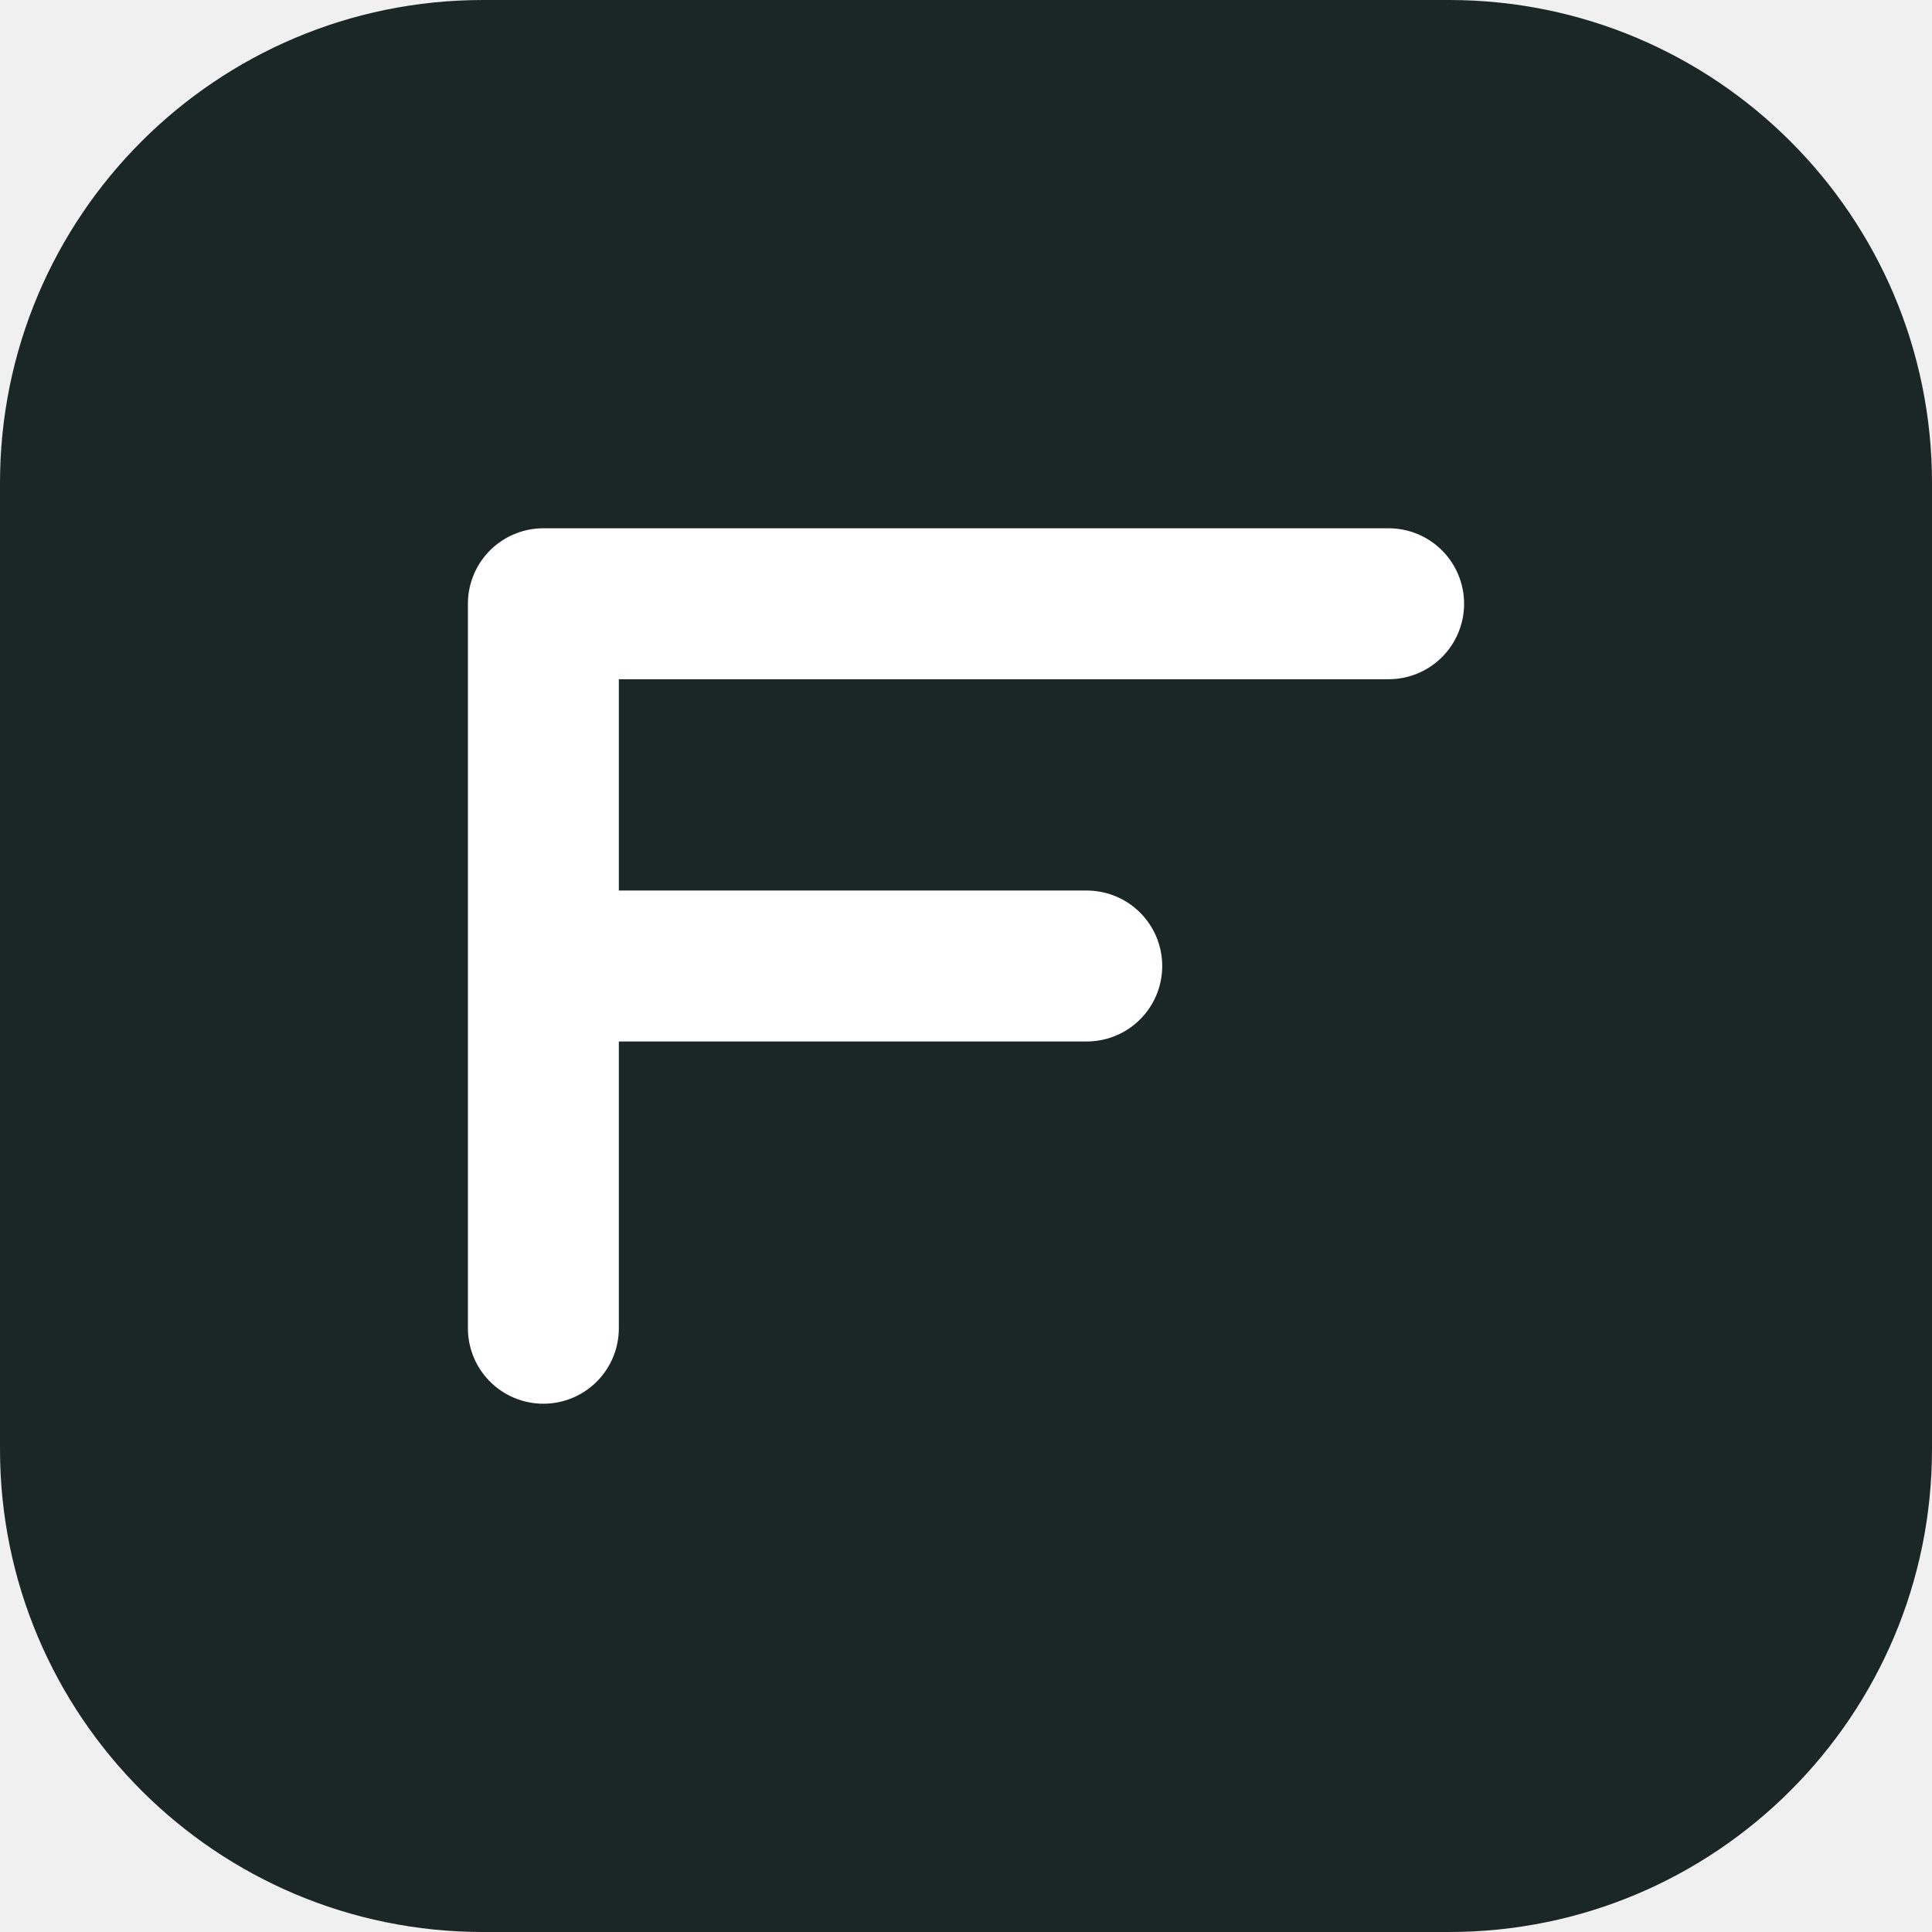
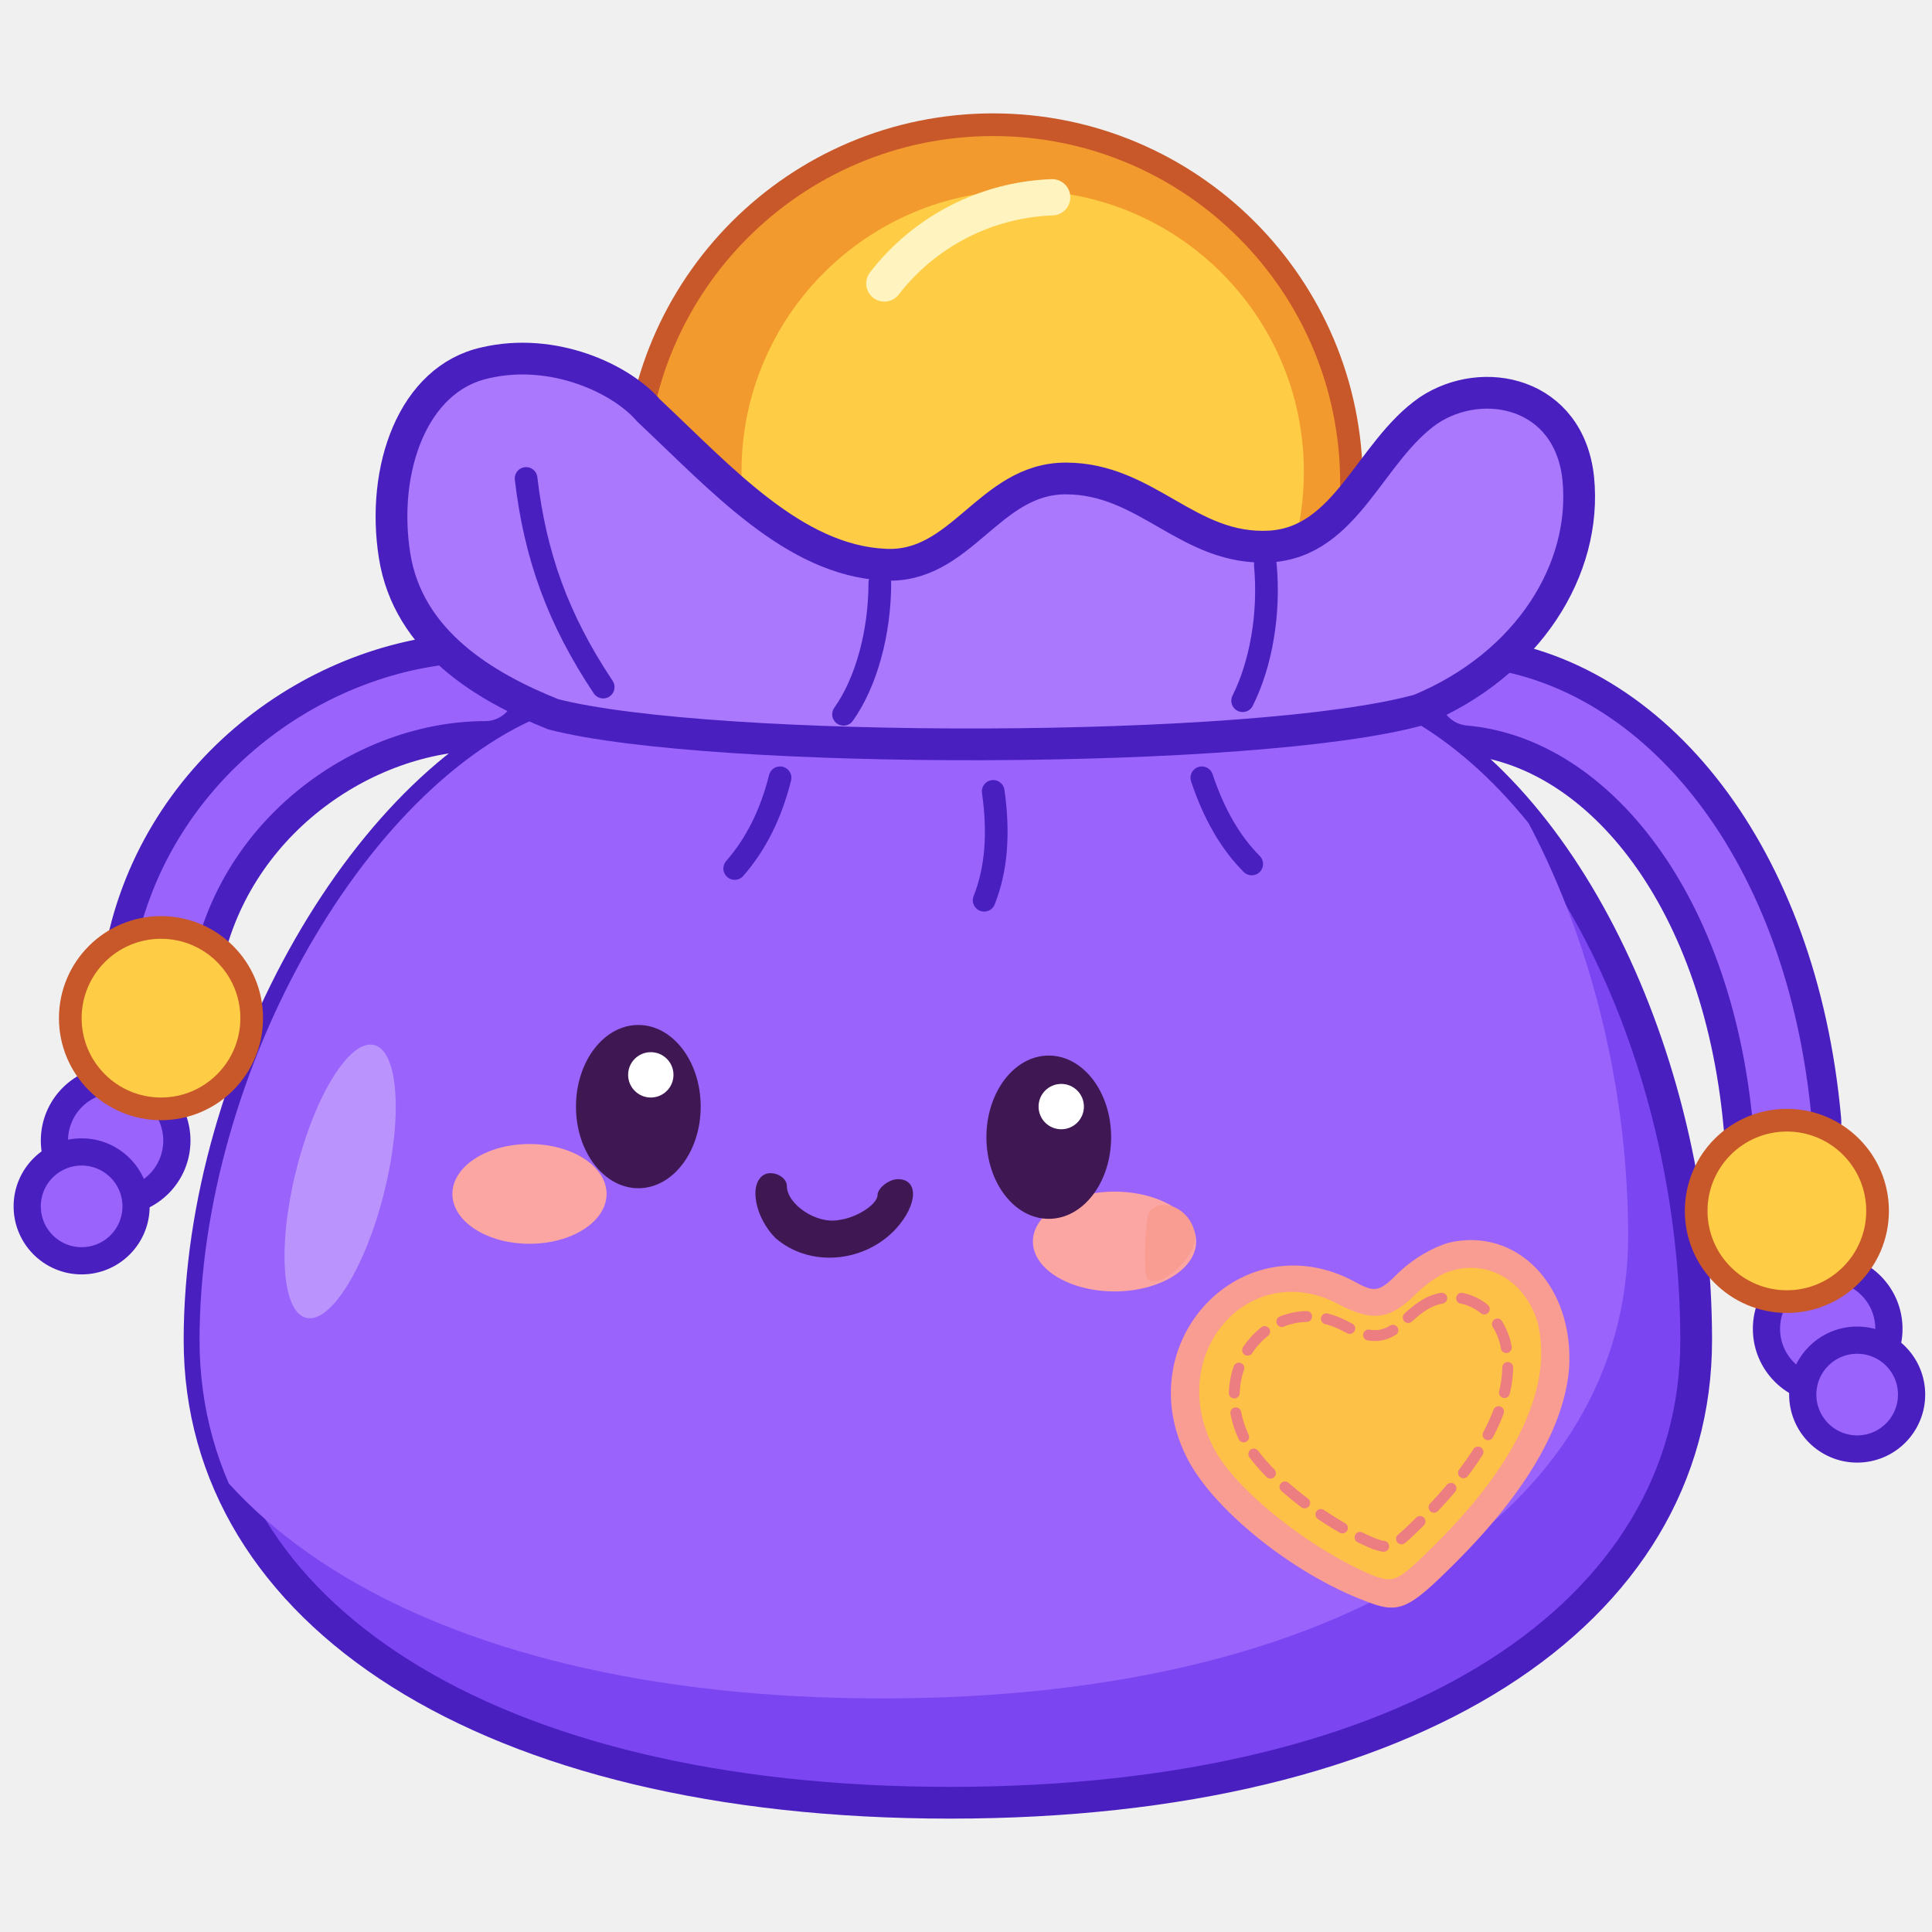
- <svg xmlns="http://www.w3.org/2000/svg" viewBox="0 0 32 32" width="32" height="32">
-   <rect width="32" height="32" rx="8" fill="#1b2724" />
-   <path d="M9 22V10h14M9 16h9" fill="none" stroke="#fff" stroke-width="2.5" stroke-linecap="round" stroke-linejoin="round" />
+ <svg xmlns="http://www.w3.org/2000/svg" viewBox="86 89 852 852">
+   <defs>
+     <clipPath id="b">
+       <path d="M332 402C250 430 174 560 174 680C174 800 300 884 505 884C710 884 834 800 834 680C834 560 778 440 700 402Z" />
+     </clipPath>
+   </defs>
+   <circle cx="524" cy="302" r="158" fill="#f39a2e" stroke="#c8582a" stroke-width="10" />
+   <circle cx="537" cy="297" r="124" fill="#fecd45" />
+   <path d="M476 214a98 98 0 0 1 74-38" fill="none" stroke="#fff4bf" stroke-width="16" stroke-linecap="round" />
+   <g fill="none" stroke-linecap="round">
+     <path d="M300 394C238 394 172 440 158 512M734 396C802 402 862 474 872 584" stroke="#4a1fc0" stroke-width="52" />
+     <path d="M300 394C238 394 172 440 158 512M734 396C802 402 862 474 872 584" stroke="#9a63fc" stroke-width="26" />
+   </g>
+   <path d="M332 402C250 430 174 560 174 680C174 800 300 884 505 884C710 884 834 800 834 680C834 560 778 440 700 402Z" fill="#7b45f2" stroke="#4a1fc0" stroke-width="14" stroke-linejoin="round" />
+   <g clip-path="url(#b)">
+     <path d="M332 402C250 430 174 560 174 680C174 800 300 884 505 884C710 884 834 800 834 680C834 560 778 440 700 402Z" fill="#9a63fc" transform="translate(-30 -46)" />
+   </g>
+   <path d="M330 404C300 392 266 372 260 334C254 296 268 256 300 249C330 242 360 256 372 270 C404 300 436 336 476 338C510 340 522 300 556 300C592 300 610 332 646 330C680 328 690 288 716 270 C740 254 778 262 782 300C786 340 760 382 712 402C640 422 400 422 330 404Z" fill="#a978fd" stroke="#4a1fc0" stroke-width="14" stroke-linejoin="round" />
+   <path d="M474 346c0 22-6 44-16 58M644 338c2 22-2 44-10 60M318 300c4 34 14 62 34 92" fill="none" stroke="#4a1fc0" stroke-width="10" stroke-linecap="round" />
+   <path d="M430 432q-6 24-20 40M524 438q4 28-4 48M616 432q8 24 22 38" fill="none" stroke="#4a1fc0" stroke-width="10" stroke-linecap="round" />
+   <ellipse cx="236" cy="610" rx="20" ry="62" transform="rotate(14 236 610)" fill="#bb93fd" />
+   <g fill="#9a63fc" stroke="#4a1fc0" stroke-width="12">
+     <circle cx="137" cy="592" r="27" />
+     <circle cx="122" cy="621" r="24" />
+     <circle cx="892" cy="675" r="27" />
+     <circle cx="905" cy="704" r="24" />
+   </g>
+   <circle cx="157" cy="538" r="40" fill="#fecd45" stroke="#c8582a" stroke-width="10" />
+   <circle cx="874" cy="623" r="40" fill="#fecd45" stroke="#c8582a" stroke-width="10" />
+   <ellipse cx="319.5" cy="615.5" rx="34" ry="22" fill="#fca6a4" />
+   <ellipse cx="577.5" cy="636.5" rx="36" ry="22" fill="#fca6a4" />
+   <ellipse cx="367.5" cy="577" rx="27.5" ry="36" fill="#3f1753" />
+   <circle cx="373" cy="563" r="10" fill="#fff" />
+   <ellipse cx="548.5" cy="590.5" rx="27.5" ry="36" fill="#3f1753" />
+   <circle cx="554" cy="577" r="10" fill="#fff" />
+   <path transform="matrix(1 0 0 -1 0 1024)" fill="#3f1753" d="M423 417 c-7 -4 -4 -19 5 -28 15 -13 39 -11 53 4 10 11 10 22 1 22 -4 0 -9 -4 -9 -7 0 -4 -9 -10 -17 -11 -10 -2 -23 7 -23 15 0 4 -6 7 -10 5z" />
+   <path transform="matrix(1 0 0 -1 0 1024)" fill="#f99c92" d="M593 401 c-2 -2 -3 -28 -1 -30 5 -5 21 9 21 18 0 11 -13 19 -20 12z M725 387 c-7 -2 -16 -7 -23 -14 -8 -8 -10 -8 -19 -3 -49 26 -99 -26 -74 -77 11 -23 47 -52 79 -64 15 -6 19 -4 40 17 31 31 48 60 50 86 2 36 -23 62 -53 55z" />
+   <path transform="matrix(1 0 0 -1 0 1024)" fill="#fdc148" d="M722 373 c-4 -2 -9 -6 -12 -9 -11 -11 -19 -12 -34 -4 -38 20 -75 -20 -56 -61 8 -19 43 -47 72 -59 9 -3 10 -3 28 15 36 36 51 70 44 97 -6 20 -25 29 -42 21z" />
+   <path transform="matrix(.8 0 0 -.8 138.4 961.8)" fill="none" stroke="#ec7d80" stroke-width="6" stroke-dasharray="14 11" stroke-linecap="round" d="M722 373 c-4 -2 -9 -6 -12 -9 -11 -11 -19 -12 -34 -4 -38 20 -75 -20 -56 -61 8 -19 43 -47 72 -59 9 -3 10 -3 28 15 36 36 51 70 44 97 -6 20 -25 29 -42 21z" />
</svg>
